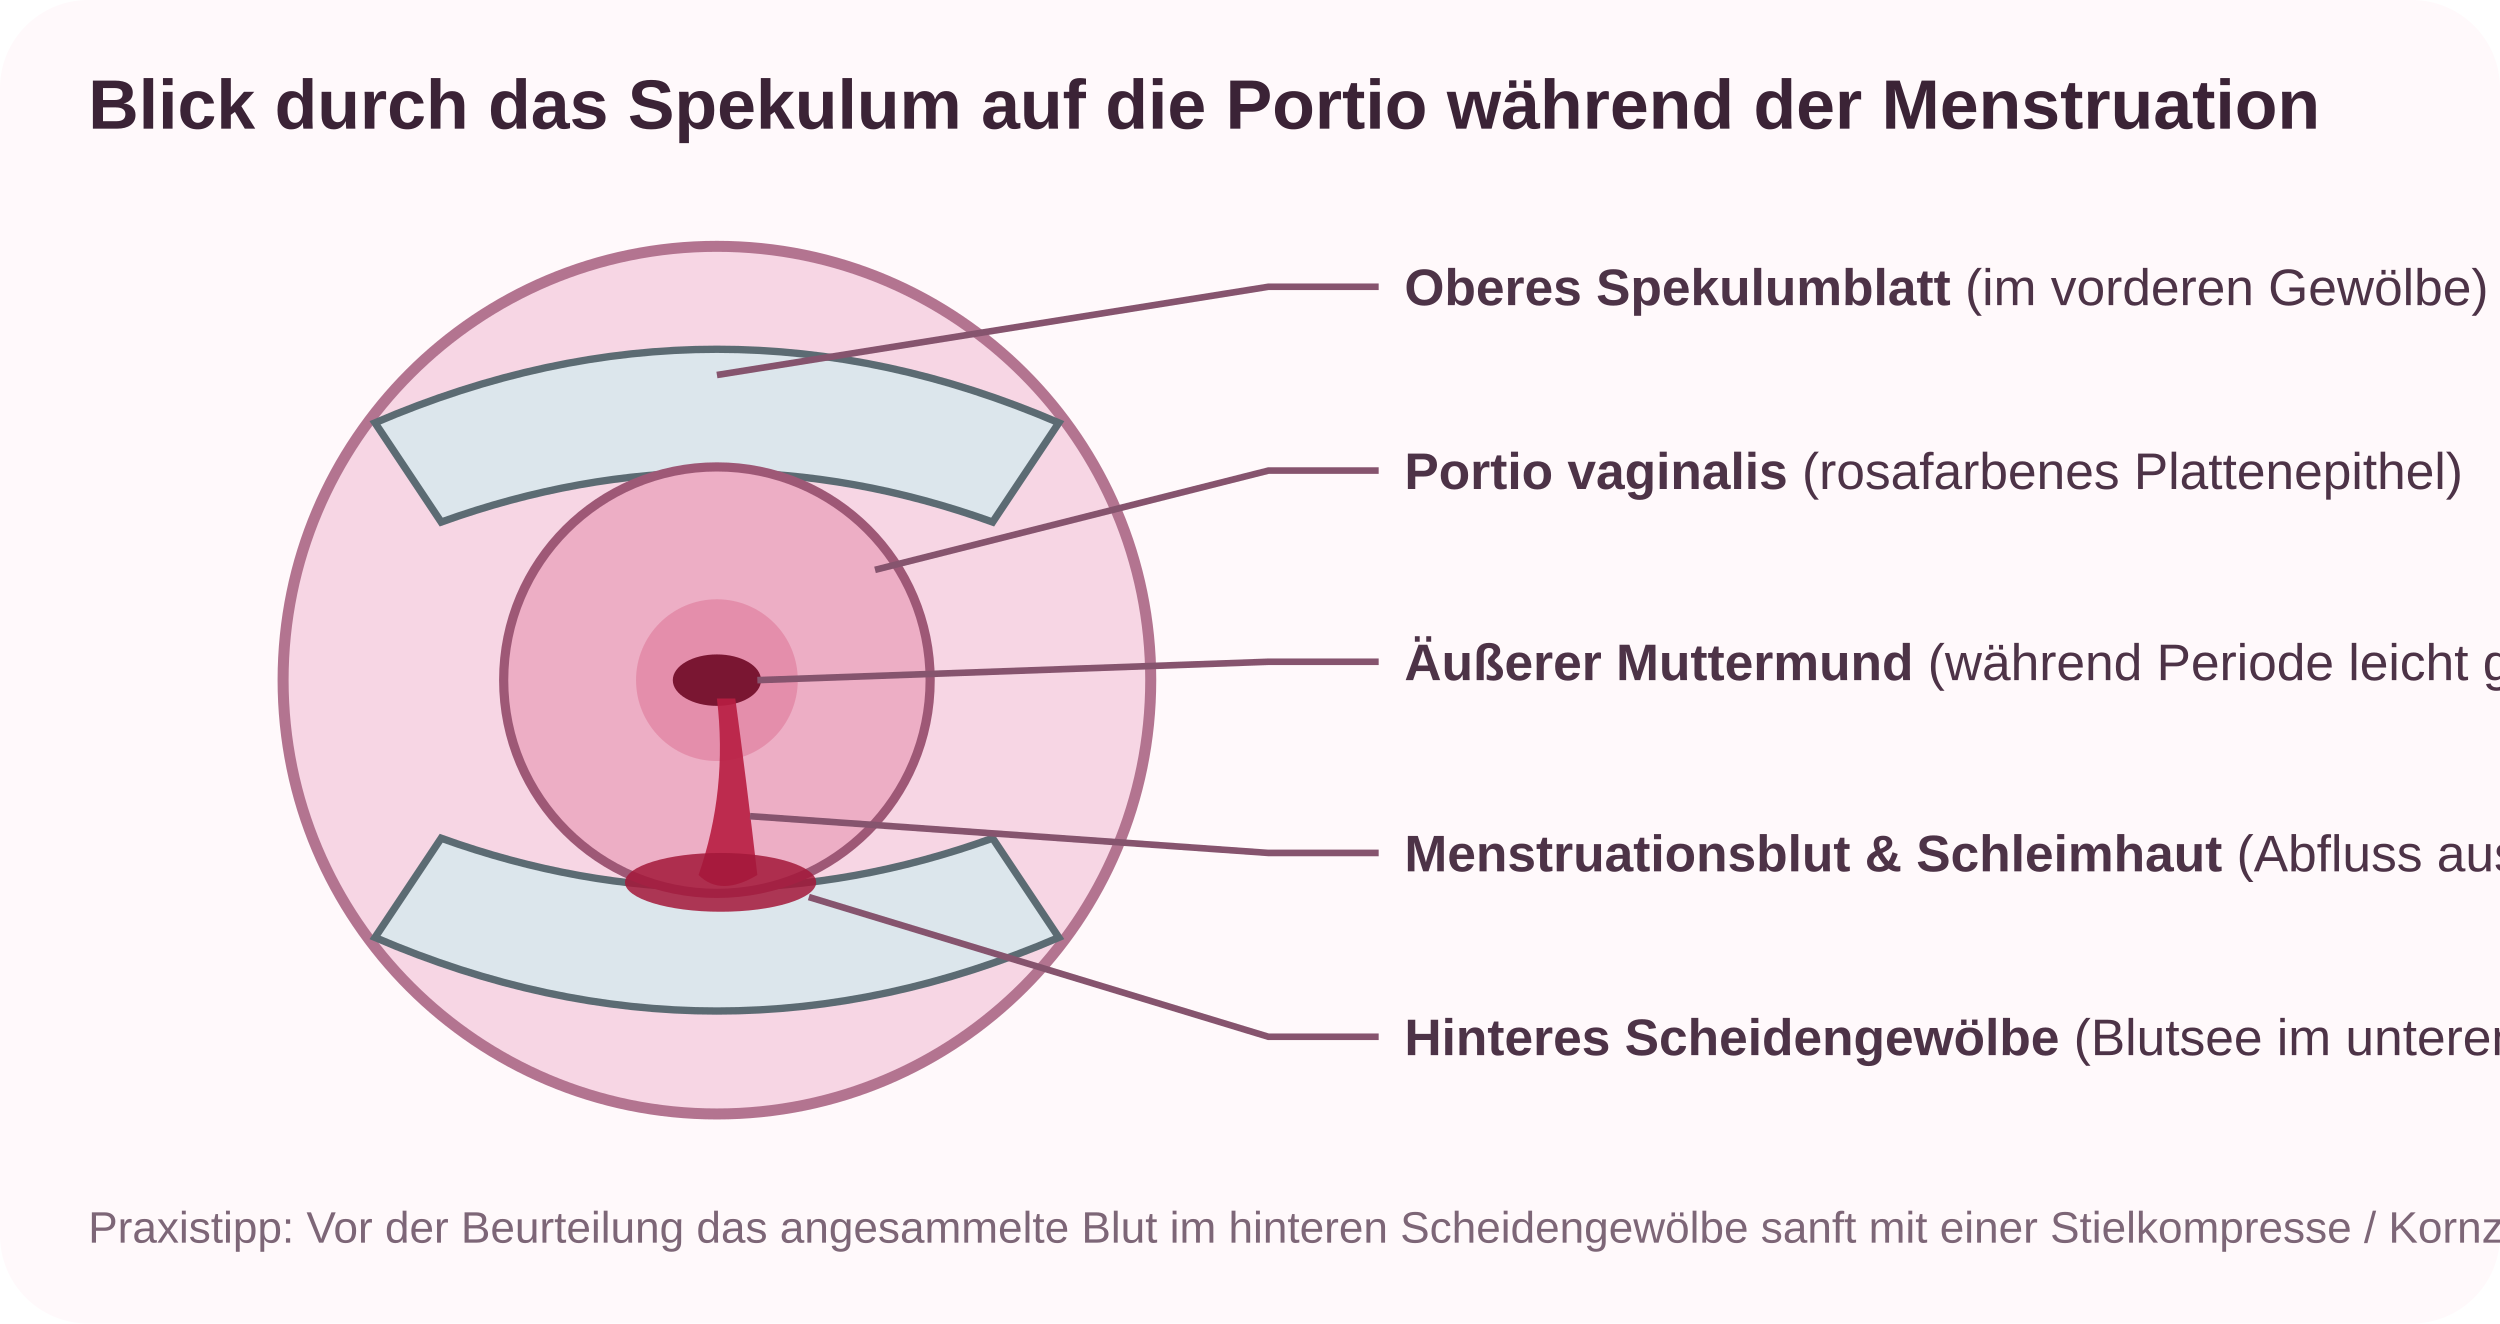
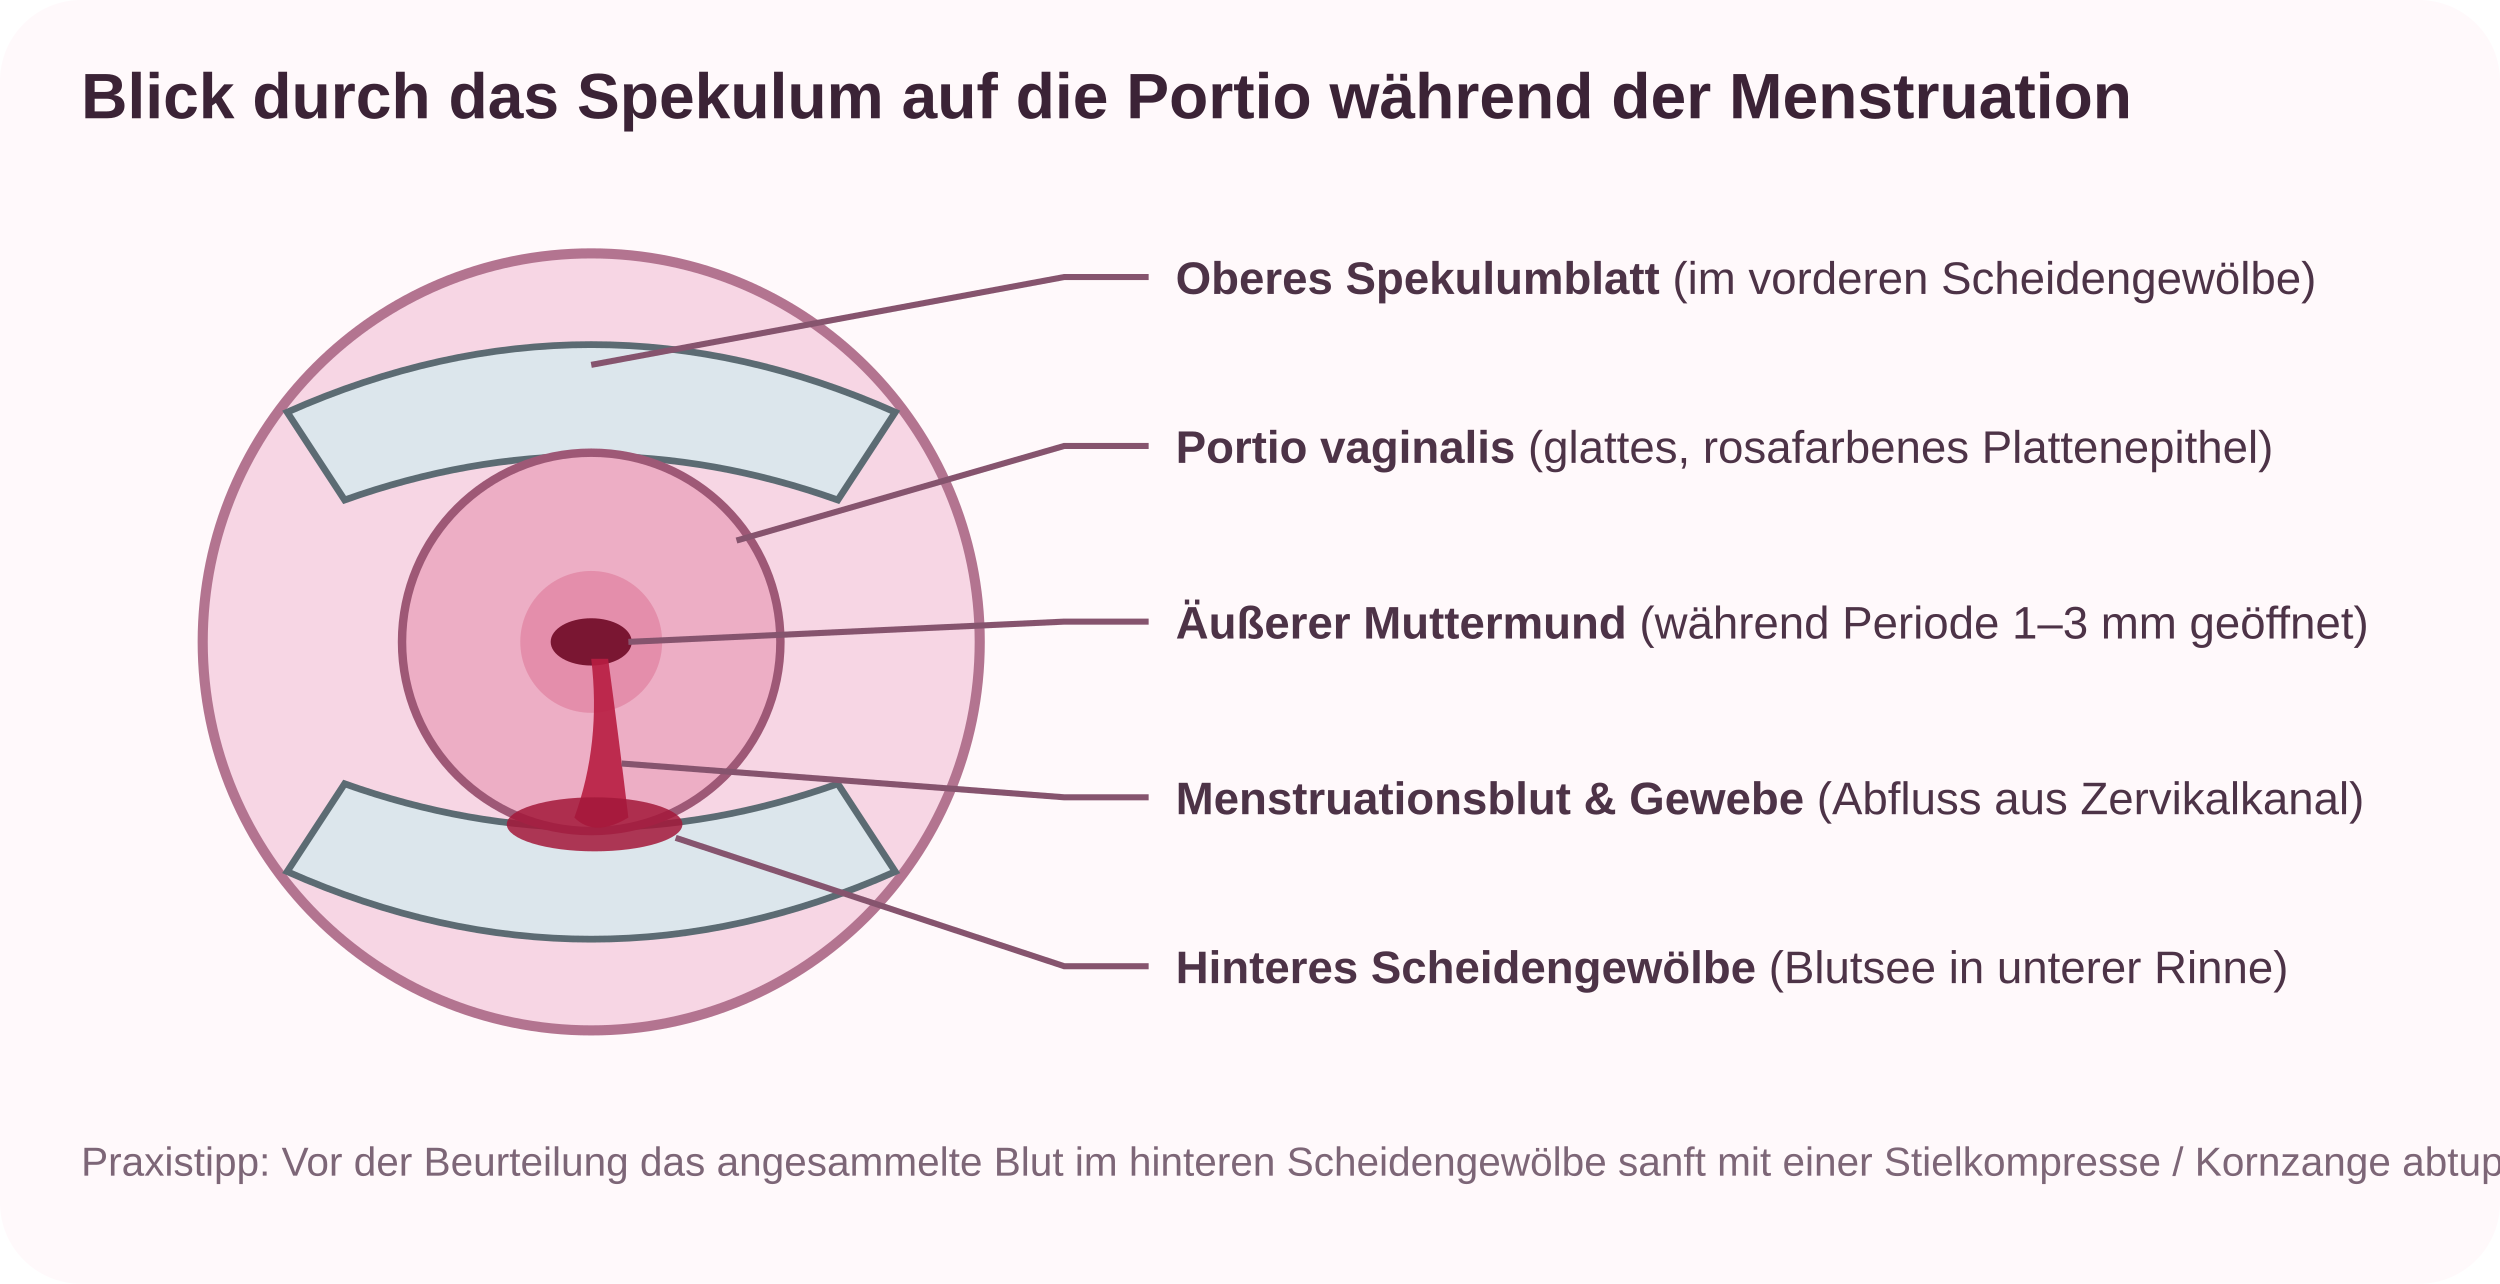
- <svg xmlns="http://www.w3.org/2000/svg" viewBox="0 0 680 360" role="img">
-   <rect width="680" height="360" rx="24" fill="#fff9fb" />
+ <svg xmlns="http://www.w3.org/2000/svg" viewBox="0 0 740 380" role="img">
+   <rect width="740" height="380" rx="24" fill="#fff9fb" />
  <style>
-     text{font:14px Arial,sans-serif;fill:#4d3347}
+     text{font:13.5px Arial,sans-serif;fill:#4d3347}
    .title{font:bold 19px Arial,sans-serif;fill:#3b2336}
-     .sub{font:bold 14px Arial,sans-serif;fill:#7a3e5d}
    .minor{font-size:12px;fill:#7d6677}
    .line{stroke:#86546e;stroke-width:1.8;fill:none}
  </style>
  <text x="24" y="35" class="title">Blick durch das Spekulum auf die Portio während der Menstruation</text>
-   <circle cx="195" cy="185" r="118" fill="#f7d6e4" stroke="#b37490" stroke-width="3" />
-   <path d="M102 115 Q195 75 288 115 L270 142 Q195 115 120 142 Z" fill="#dce6ec" stroke="#5c6b73" stroke-width="2" />
-   <path d="M102 255 Q195 295 288 255 L270 228 Q195 255 120 228 Z" fill="#dce6ec" stroke="#5c6b73" stroke-width="2" />
-   <circle cx="195" cy="185" r="58" fill="#edaec5" stroke="#9e5876" stroke-width="2.5" />
-   <circle cx="195" cy="185" r="22" fill="#dc7595" opacity="0.55" />
-   <ellipse cx="195" cy="185" rx="12" ry="7" fill="#7a1632" />
-   <path d="M195 190 Q198 215 190 238 Q196 244 206 238 Q203 212 200 190 Z" fill="#b81d41" opacity="0.9" />
-   <ellipse cx="196" cy="240" rx="26" ry="8" fill="#a31839" opacity="0.85" />
-   <path d="M195 102 L345 78 L375 78" class="line" />
-   <text x="382" y="83">
-     <tspan font-weight="bold">Oberes Spekulumblatt</tspan> (im vorderen Gewölbe)</text>
-   <path d="M238 155 L345 128 L375 128" class="line" />
-   <text x="382" y="133">
-     <tspan font-weight="bold">Portio vaginalis</tspan> (rosafarbenes Plattenepithel)</text>
-   <path d="M206 185 L345 180 L375 180" class="line" />
-   <text x="382" y="185">
-     <tspan font-weight="bold">Äußerer Muttermund</tspan> (während Periode leicht geöffnet)</text>
-   <path d="M204 222 L345 232 L375 232" class="line" />
-   <text x="382" y="237">
-     <tspan font-weight="bold">Menstruationsblut &amp; Schleimhaut</tspan> (Abfluss aus Zervikalkanal)</text>
-   <path d="M220 244 L345 282 L375 282" class="line" />
-   <text x="382" y="287">
-     <tspan font-weight="bold">Hinteres Scheidengewölbe</tspan> (Blutsee im unteren Rinnenblatt)</text>
-   <text x="24" y="338" class="minor">Praxistipp: Vor der Beurteilung das angesammelte Blut im hinteren Scheidengewölbe sanft mit einer Stielkompresse / Kornzange abtupfen.</text>
+   <circle cx="175" cy="190" r="115" fill="#f7d6e4" stroke="#b37490" stroke-width="3" />
+   <path d="M85 122 Q175 82 265 122 L248 148 Q175 122 102 148 Z" fill="#dce6ec" stroke="#5c6b73" stroke-width="2" />
+   <path d="M85 258 Q175 298 265 258 L248 232 Q175 258 102 232 Z" fill="#dce6ec" stroke="#5c6b73" stroke-width="2" />
+   <circle cx="175" cy="190" r="56" fill="#edaec5" stroke="#9e5876" stroke-width="2.5" />
+   <circle cx="175" cy="190" r="21" fill="#dc7595" opacity="0.55" />
+   <ellipse cx="175" cy="190" rx="12" ry="7" fill="#7a1632" />
+   <path d="M175 195 Q178 220 170 242 Q176 248 186 242 Q183 217 180 195 Z" fill="#b81d41" opacity="0.9" />
+   <ellipse cx="176" cy="244" rx="26" ry="8" fill="#a31839" opacity="0.85" />
+   <path d="M175 108 L315 82 L340 82" class="line" />
+   <text x="348" y="87">
+     <tspan font-weight="bold">Oberes Spekulumblatt</tspan> (im vorderen Scheidengewölbe)</text>
+   <path d="M218 160 L315 132 L340 132" class="line" />
+   <text x="348" y="137">
+     <tspan font-weight="bold">Portio vaginalis</tspan> (glattes, rosafarbenes Plattenepithel)</text>
+   <path d="M186 190 L315 184 L340 184" class="line" />
+   <text x="348" y="189">
+     <tspan font-weight="bold">Äußerer Muttermund</tspan> (während Periode 1–3 mm geöffnet)</text>
+   <path d="M184 226 L315 236 L340 236" class="line" />
+   <text x="348" y="241">
+     <tspan font-weight="bold">Menstruationsblut &amp; Gewebe</tspan> (Abfluss aus Zervikalkanal)</text>
+   <path d="M200 248 L315 286 L340 286" class="line" />
+   <text x="348" y="291">
+     <tspan font-weight="bold">Hinteres Scheidengewölbe</tspan> (Blutsee in unterer Rinne)</text>
+   <text x="24" y="348" class="minor">Praxistipp: Vor der Beurteilung das angesammelte Blut im hinteren Scheidengewölbe sanft mit einer Stielkompresse / Kornzange abtupfen.</text>
</svg>
